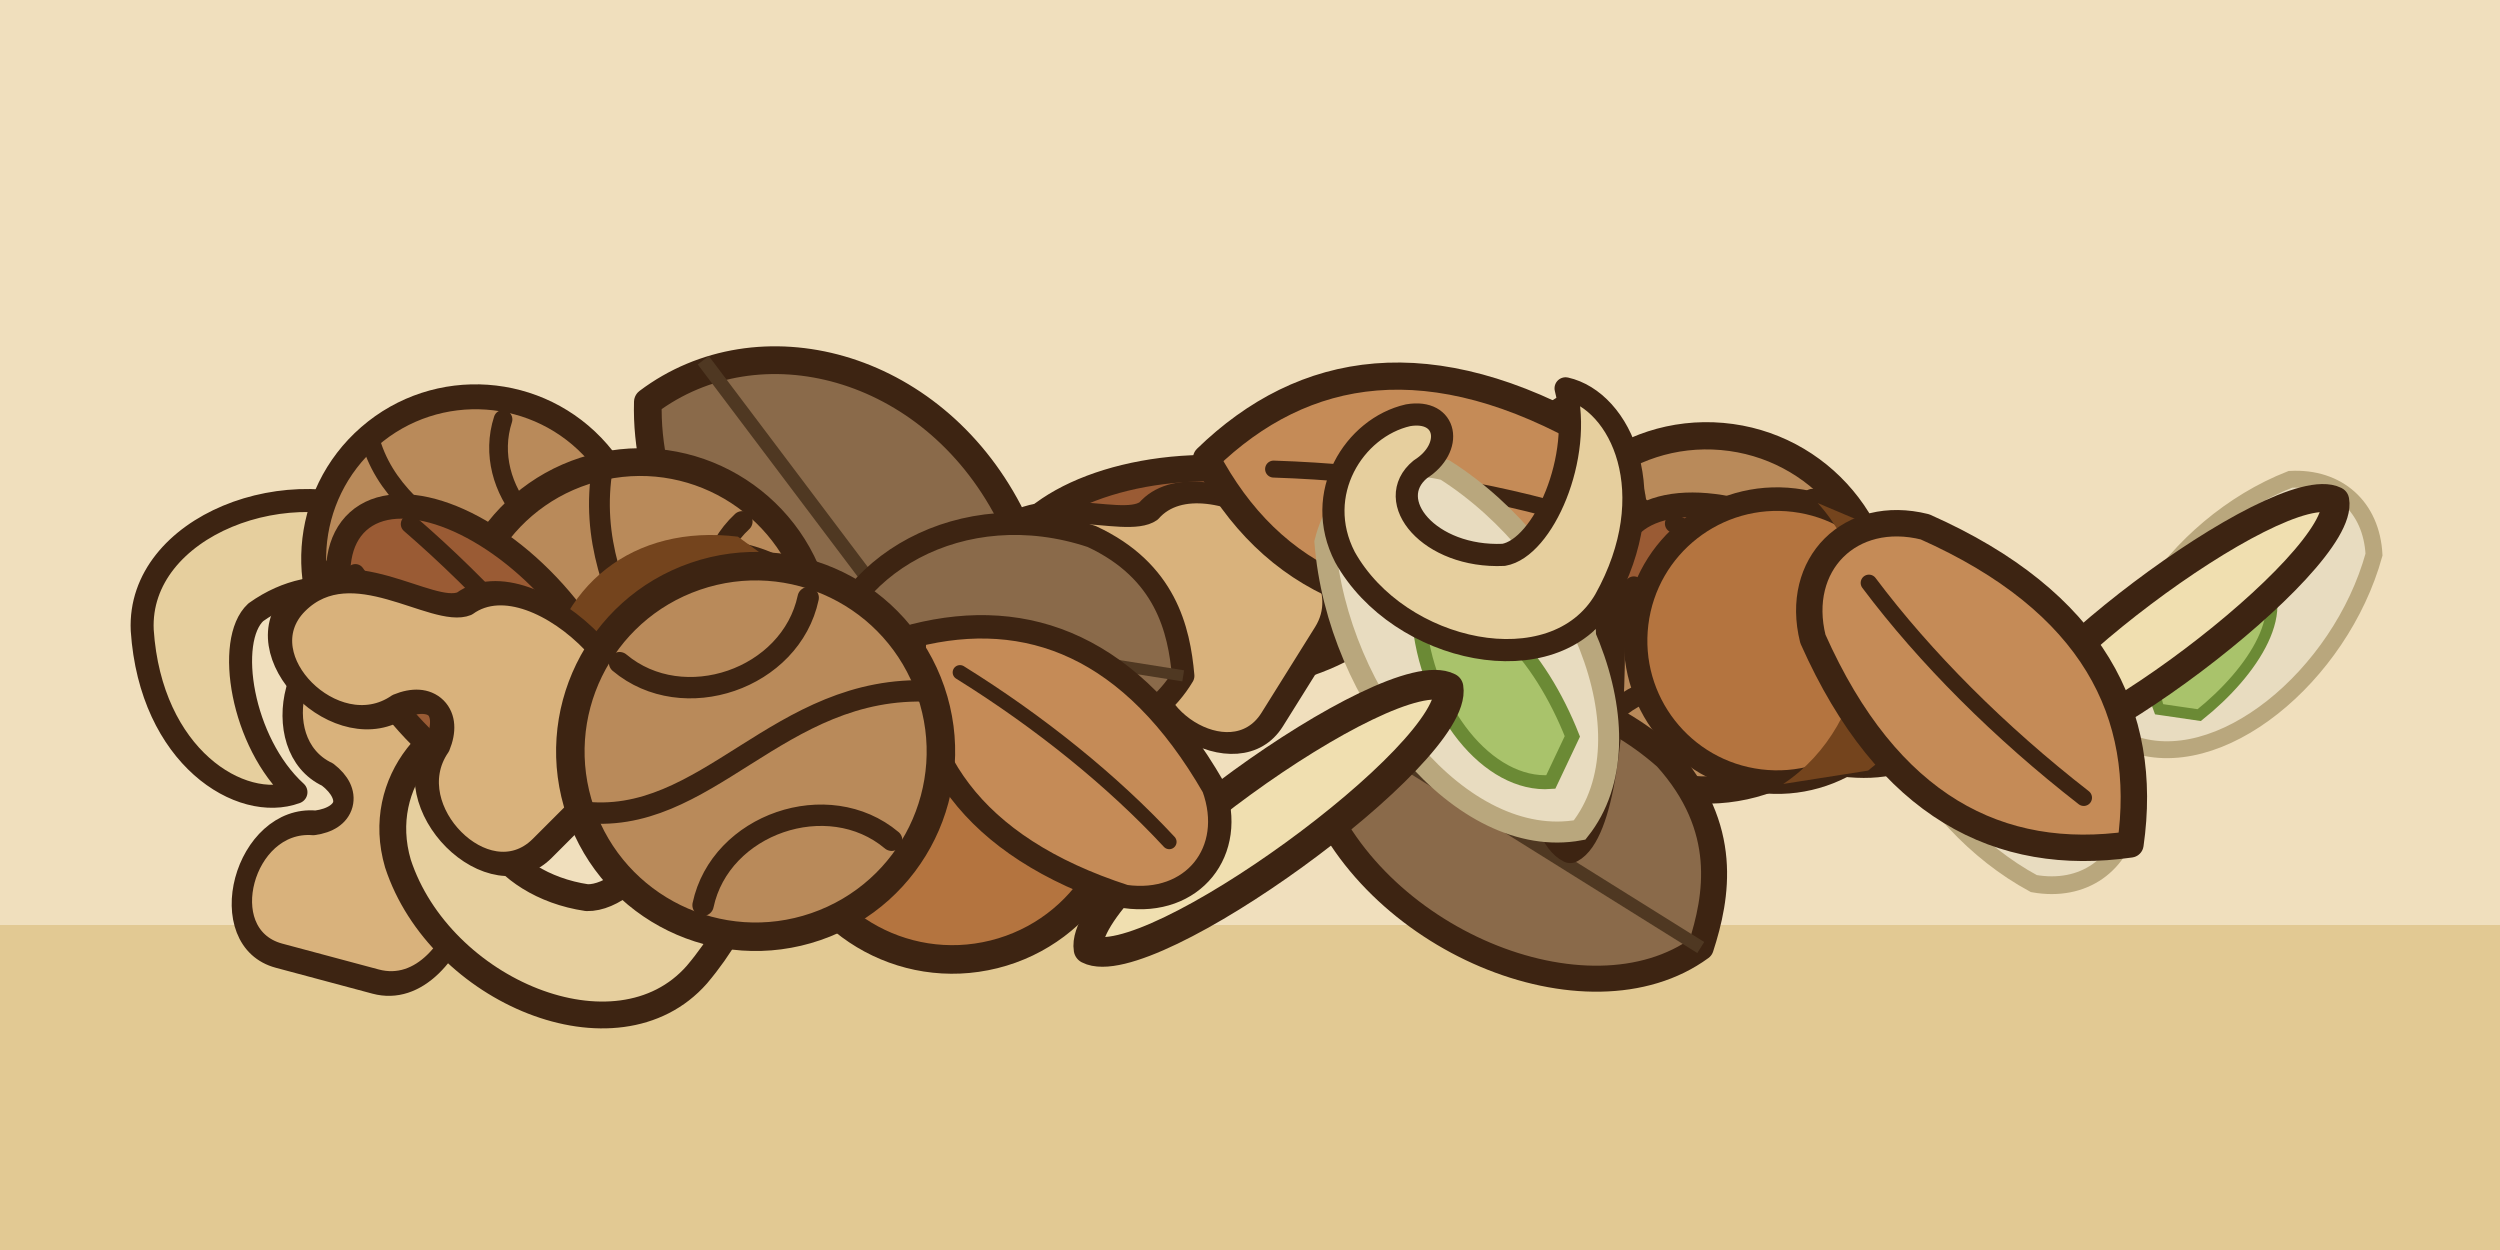
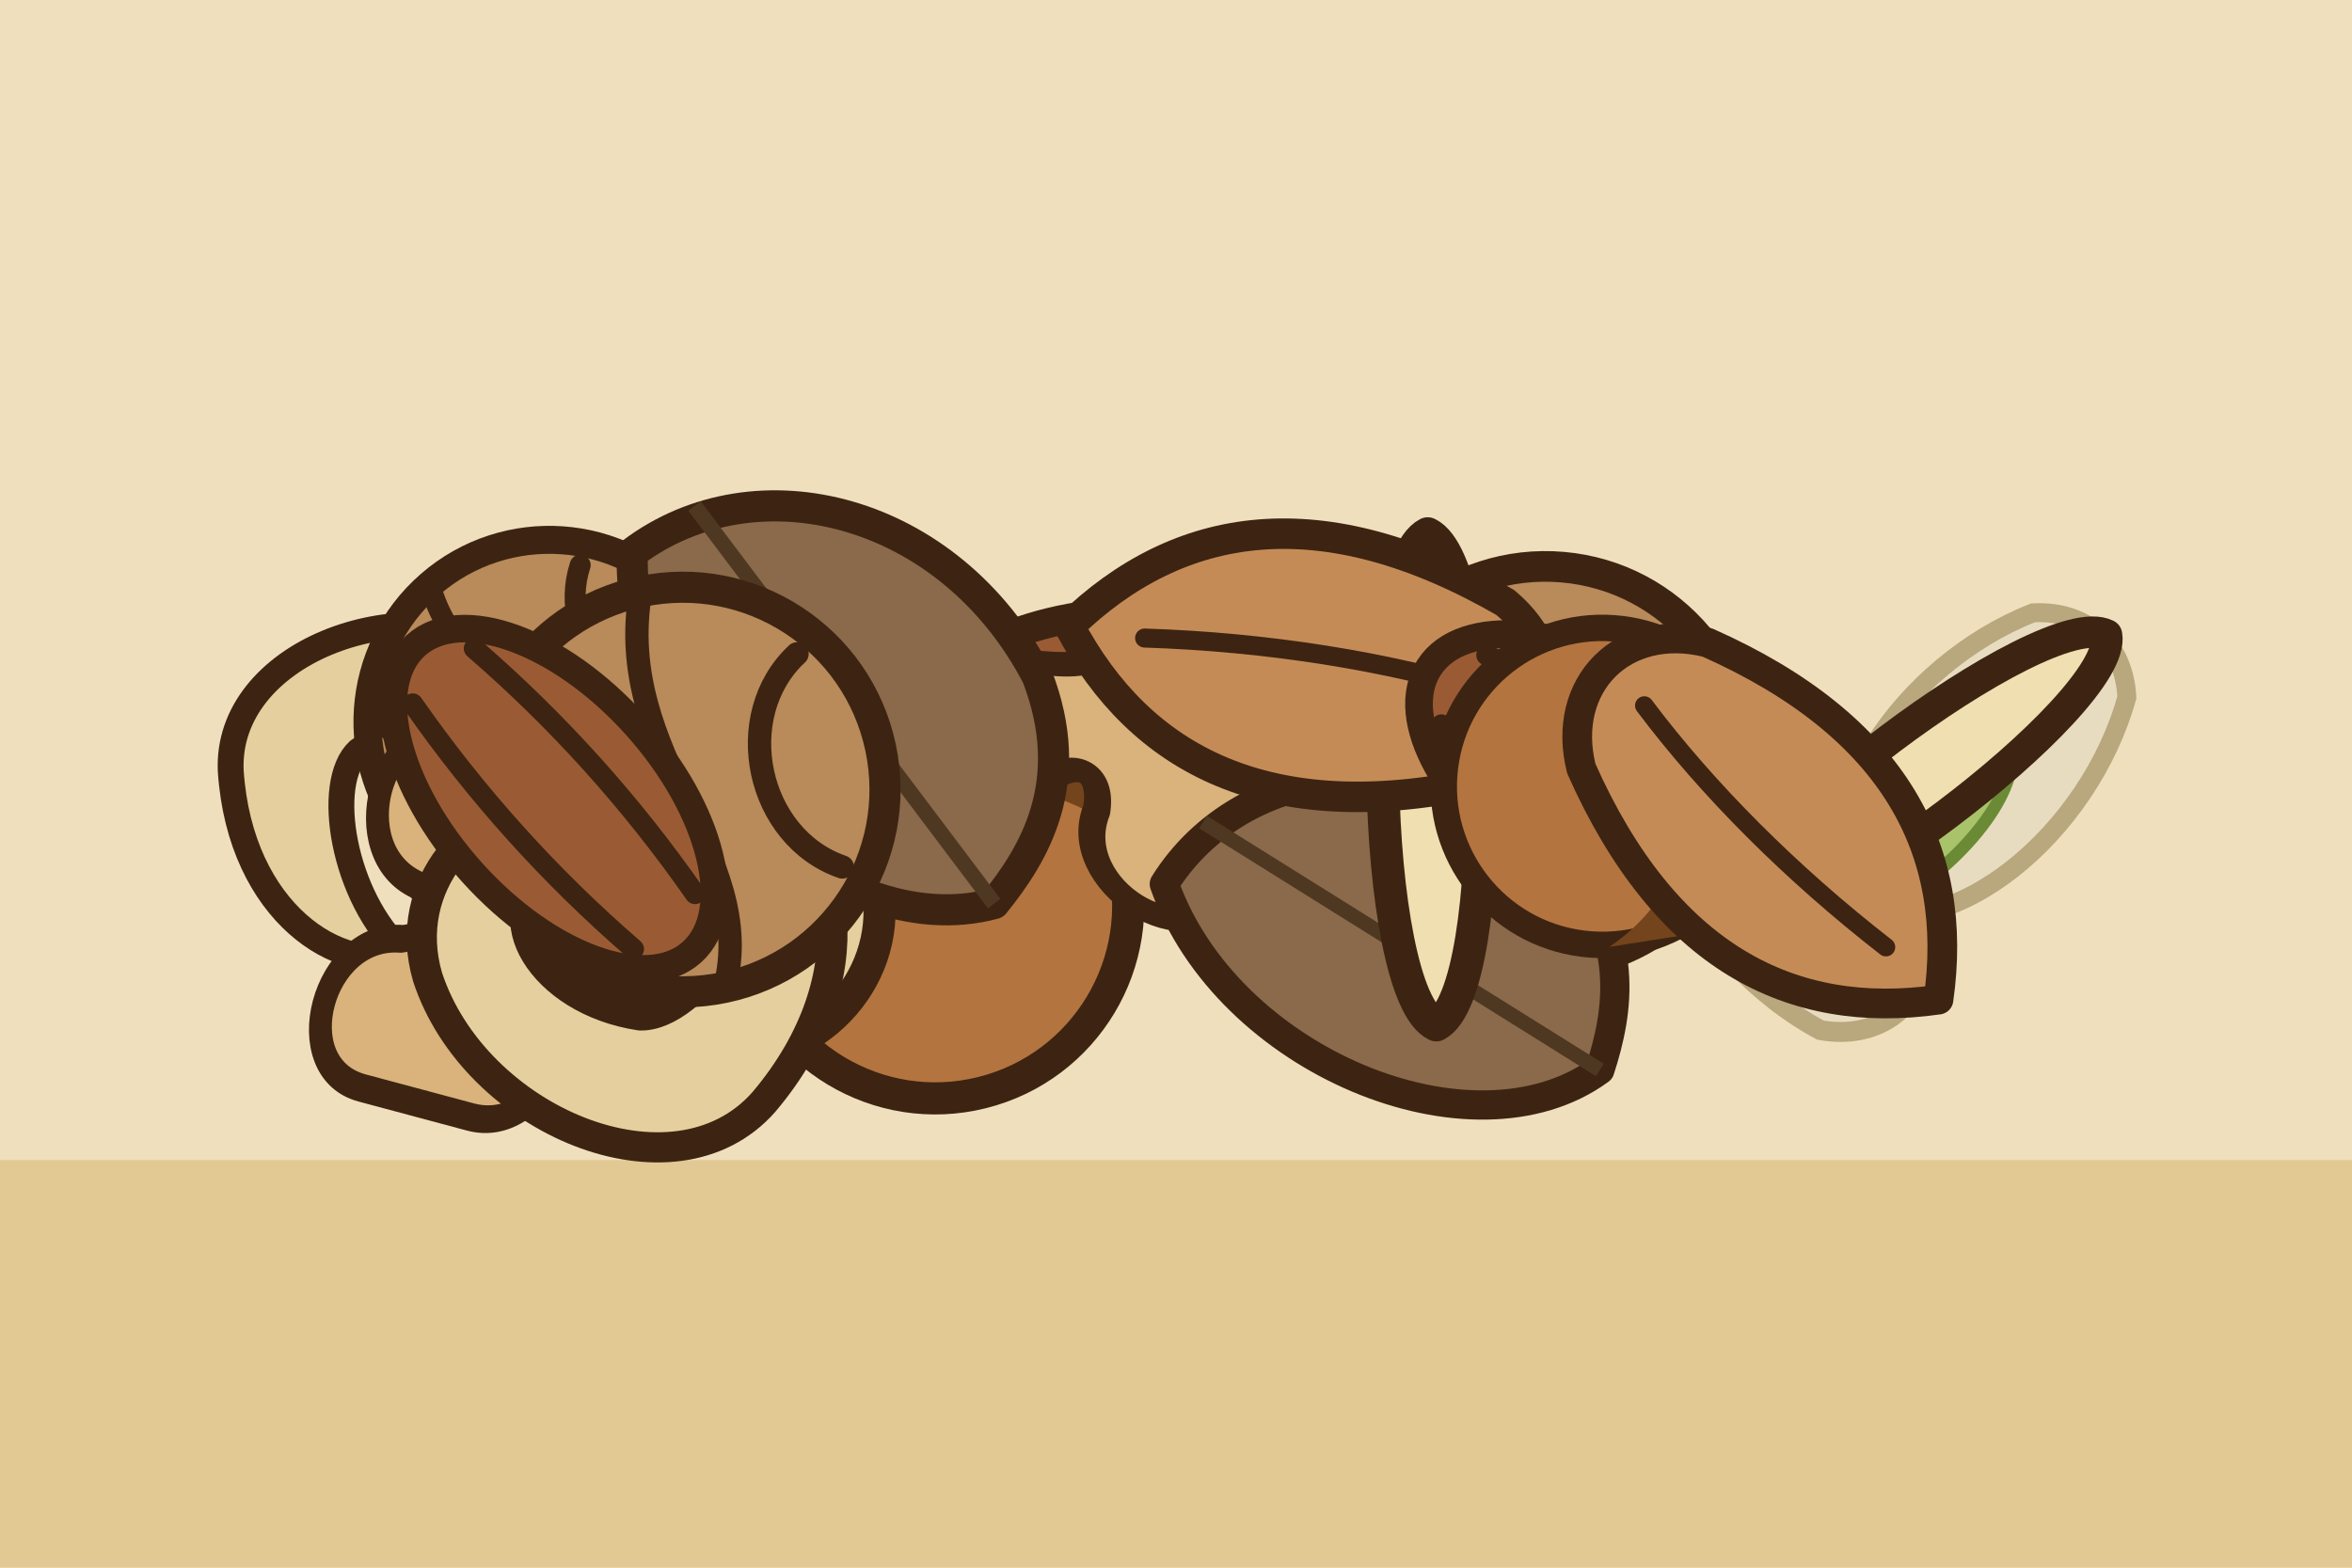
- <svg xmlns="http://www.w3.org/2000/svg" width="1200" height="600" viewBox="0 0 1200 600" role="img" aria-hidden="true">
-   <rect width="1200" height="600" fill="#f0dfbd" />
-   <rect y="444" width="1200" height="156" fill="#e2c993" />
-   <g transform="translate(494.3 308.8) rotate(234) scale(2.93)">
+ <svg xmlns="http://www.w3.org/2000/svg" width="1200" height="800" viewBox="0 0 1200 800" role="img" aria-hidden="true">
+   <rect width="1200" height="800" fill="#f0dfbd" />
+   <rect y="592" width="1200" height="208" fill="#e2c993" />
+   <g transform="translate(509.1 401.6) rotate(234) scale(3.50)">
    <path d="M0-34C16-22 22-4 12 22 6 32-6 32-12 22-22-4-16-22 0-34Z" fill="#c58b57" stroke="#3d2412" stroke-width="4" stroke-linejoin="round" />
    <path d="M0-24C2-8 2 8 0 22" stroke="#3d2412" stroke-width="2.5" stroke-linecap="round" fill="none" />
  </g>
-   <g transform="translate(142.6 313.1) rotate(351) scale(2.76)">
+   <g transform="translate(206.6 406.1) rotate(351) scale(3.30)">
    <path d="M-26-8C-24-26 4-32 20-20 30-12 28 2 20 8 14 12 10 6 14 0 18-8 6-14-6-8-12-4-12 14-4 24-14 26-28 14-26-8Z" fill="#e6cf9e" stroke="#3d2412" stroke-width="4" stroke-linejoin="round" />
  </g>
-   <g transform="translate(819.2 294.2) rotate(95) scale(3.27)">
+   <g transform="translate(788.5 390.7) rotate(95) scale(3.91)">
    <circle r="26" fill="#b98a5a" stroke="#3d2412" stroke-width="4" stroke-linejoin="round" />
    <path d="M0-26C-8-10 8 6 0 26M-18-14C-8-8-8 8-18 14M18-14C8-8 8 8 18 14" stroke="#3d2412" stroke-width="3" stroke-linecap="round" fill="none" />
  </g>
-   <g transform="translate(577.9 275.6) rotate(89) scale(3.18)">
+   <g transform="translate(581.0 373.0) rotate(89) scale(3.80)">
    <ellipse rx="16" ry="30" fill="#9a5b34" stroke="#3d2412" stroke-width="4" stroke-linejoin="round" />
    <path d="M-6-24C-8-8-8 8-6 24M6-24C8-8 8 8 6 24" stroke="#3d2412" stroke-width="3" stroke-linecap="round" fill="none" />
  </g>
-   <g transform="translate(457.2 378.2) rotate(346) scale(3.43)">
+   <g transform="translate(477.2 462.1) rotate(346) scale(4.10)">
    <circle r="24" fill="#b4743f" stroke="#3d2412" stroke-width="4" stroke-linejoin="round" />
    <path d="M-24-4C-12-18 12-18 24-4L20-18C8-30-8-30-20-18Z" fill="#74441d" />
  </g>
-   <g transform="translate(556.5 282.9) rotate(212) scale(3.04)">
+   <g transform="translate(562.6 381.0) rotate(212) scale(3.63)">
    <path d="M-26-10C-26-24-6-24-4-10-2-4 2-4 4-10 6-24 26-24 26-10 26 4 10 6 8 12 6 28-26 28-26 10Z" transform="scale(1 .8)" fill="#d9b27c" stroke="#3d2412" stroke-width="4" stroke-linejoin="round" />
  </g>
-   <g transform="translate(726.4 398.6) rotate(122) scale(3.12)">
+   <g transform="translate(708.7 478.8) rotate(122) scale(3.73)">
    <path d="M0-34C20-26 26 10 10 30-10 30-26 10-22-14-18-28-8-32 0-34Z" fill="#8a6a4a" stroke="#3d2412" stroke-width="4" stroke-linejoin="round" />
    <path d="M0-34L0 30" stroke="#4f3822" stroke-width="2" />
  </g>
-   <g transform="translate(1076.1 296.3) rotate(222) scale(2.70)">
+   <g transform="translate(1009.5 391.7) rotate(222) scale(3.22)">
    <path d="M0-30C16-24 20 4 10 24 4 30-4 30-10 24-20 4-16-24 0-30Z" fill="#e8dcc0" stroke="#b9a77d" stroke-width="3" />
    <path d="M0-22C8-18 10-4 4 8-6 8-8-6-6-18Z" fill="#a9c36b" stroke="#6b8a35" stroke-width="2" />
  </g>
-   <g transform="translate(751.9 302.3) rotate(359) scale(3.50)">
+   <g transform="translate(730.6 397.7) rotate(359) scale(4.18)">
    <path d="M0-30C8-26 8 26 0 30-8 26-8-26 0-30Z" fill="#f0dfb0" stroke="#3d2412" stroke-width="4" stroke-linejoin="round" />
  </g>
-   <g transform="translate(688.6 237.4) rotate(279) scale(3.26)">
+   <g transform="translate(676.2 340.2) rotate(279) scale(3.89)">
    <path d="M0-34C16-22 22-4 12 22 6 32-6 32-12 22-22-4-16-22 0-34Z" fill="#c58b57" stroke="#3d2412" stroke-width="4" stroke-linejoin="round" />
    <path d="M0-24C2-8 2 8 0 22" stroke="#3d2412" stroke-width="2.5" stroke-linecap="round" fill="none" />
  </g>
-   <g transform="translate(288.2 385.7) rotate(29) scale(3.43)">
+   <g transform="translate(331.8 468.5) rotate(29) scale(4.09)">
    <path d="M-26-8C-24-26 4-32 20-20 30-12 28 2 20 8 14 12 10 6 14 0 18-8 6-14-6-8-12-4-12 14-4 24-14 26-28 14-26-8Z" fill="#e6cf9e" stroke="#3d2412" stroke-width="4" stroke-linejoin="round" />
  </g>
-   <g transform="translate(228.3 268.2) rotate(319) scale(2.99)">
+   <g transform="translate(280.3 368.3) rotate(319) scale(3.57)">
    <circle r="26" fill="#b98a5a" stroke="#3d2412" stroke-width="4" stroke-linejoin="round" />
    <path d="M0-26C-8-10 8 6 0 26M-18-14C-8-8-8 8-18 14M18-14C8-8 8 8 18 14" stroke="#3d2412" stroke-width="3" stroke-linecap="round" fill="none" />
  </g>
-   <g transform="translate(853.5 304.9) rotate(123) scale(2.96)">
+   <g transform="translate(818.0 398.2) rotate(123) scale(3.53)">
    <ellipse rx="16" ry="30" fill="#9a5b34" stroke="#3d2412" stroke-width="4" stroke-linejoin="round" />
    <path d="M-6-24C-8-8-8 8-6 24M6-24C8-8 8 8 6 24" stroke="#3d2412" stroke-width="3" stroke-linecap="round" fill="none" />
  </g>
-   <g transform="translate(853.0 307.5) rotate(97) scale(2.83)">
+   <g transform="translate(817.5 401.3) rotate(97) scale(3.37)">
    <circle r="24" fill="#b4743f" stroke="#3d2412" stroke-width="4" stroke-linejoin="round" />
    <path d="M-24-4C-12-18 12-18 24-4L20-18C8-30-8-30-20-18Z" fill="#74441d" />
  </g>
-   <g transform="translate(177.3 389.6) rotate(285) scale(3.00)">
+   <g transform="translate(236.5 472.7) rotate(285) scale(3.58)">
    <path d="M-26-10C-26-24-6-24-4-10-2-4 2-4 4-10 6-24 26-24 26-10 26 4 10 6 8 12 6 28-26 28-26 10Z" transform="scale(1 .8)" fill="#d9b27c" stroke="#3d2412" stroke-width="4" stroke-linejoin="round" />
  </g>
-   <g transform="translate(397.7 252.7) rotate(143) scale(3.33)">
+   <g transform="translate(426.0 353.3) rotate(143) scale(3.97)">
    <path d="M0-34C20-26 26 10 10 30-10 30-26 10-22-14-18-28-8-32 0-34Z" fill="#8a6a4a" stroke="#3d2412" stroke-width="4" stroke-linejoin="round" />
    <path d="M0-34L0 30" stroke="#4f3822" stroke-width="2" />
  </g>
-   <g transform="translate(960.4 352.0) rotate(325) scale(2.84)">
+   <g transform="translate(909.9 439.6) rotate(325) scale(3.39)">
    <path d="M0-30C16-24 20 4 10 24 4 30-4 30-10 24-20 4-16-24 0-30Z" fill="#e8dcc0" stroke="#b9a77d" stroke-width="3" />
    <path d="M0-22C8-18 10-4 4 8-6 8-8-6-6-18Z" fill="#a9c36b" stroke="#6b8a35" stroke-width="2" />
  </g>
-   <g transform="translate(1040.4 300.9) rotate(53) scale(3.36)">
+   <g transform="translate(978.7 396.4) rotate(53) scale(4.01)">
    <path d="M0-30C8-26 8 26 0 30-8 26-8-26 0-30Z" fill="#f0dfb0" stroke="#3d2412" stroke-width="4" stroke-linejoin="round" />
  </g>
-   <g transform="translate(946.4 329.1) rotate(135) scale(3.17)">
+   <g transform="translate(897.9 419.0) rotate(135) scale(3.79)">
    <path d="M0-34C16-22 22-4 12 22 6 32-6 32-12 22-22-4-16-22 0-34Z" fill="#c58b57" stroke="#3d2412" stroke-width="4" stroke-linejoin="round" />
    <path d="M0-24C2-8 2 8 0 22" stroke="#3d2412" stroke-width="2.5" stroke-linecap="round" fill="none" />
  </g>
-   <g transform="translate(280.7 398.7) rotate(215) scale(3.22)">
+   <g transform="translate(325.4 479.7) rotate(215) scale(3.85)">
    <path d="M-26-8C-24-26 4-32 20-20 30-12 28 2 20 8 14 12 10 6 14 0 18-8 6-14-6-8-12-4-12 14-4 24-14 26-28 14-26-8Z" fill="#e6cf9e" stroke="#3d2412" stroke-width="4" stroke-linejoin="round" />
  </g>
-   <g transform="translate(307.3 308.4) rotate(168) scale(3.33)">
+   <g transform="translate(348.3 402.9) rotate(168) scale(3.97)">
    <circle r="26" fill="#b98a5a" stroke="#3d2412" stroke-width="4" stroke-linejoin="round" />
    <path d="M0-26C-8-10 8 6 0 26M-18-14C-8-8-8 8-18 14M18-14C8-8 8 8 18 14" stroke="#3d2412" stroke-width="3" stroke-linecap="round" fill="none" />
  </g>
-   <g transform="translate(230.9 315.8) rotate(138) scale(2.94)">
+   <g transform="translate(282.6 407.6) rotate(138) scale(3.51)">
    <ellipse rx="16" ry="30" fill="#9a5b34" stroke="#3d2412" stroke-width="4" stroke-linejoin="round" />
    <path d="M-6-24C-8-8-8 8-6 24M6-24C8-8 8 8 6 24" stroke="#3d2412" stroke-width="3" stroke-linecap="round" fill="none" />
  </g>
-   <g transform="translate(340.3 336.3) rotate(322) scale(2.97)">
-     <circle r="24" fill="#b4743f" stroke="#3d2412" stroke-width="4" stroke-linejoin="round" />
-     <path d="M-24-4C-12-18 12-18 24-4L20-18C8-30-8-30-20-18Z" fill="#74441d" />
-   </g>
-   <g transform="translate(219.3 329.8) rotate(225) scale(3.22)">
-     <path d="M-26-10C-26-24-6-24-4-10-2-4 2-4 4-10 6-24 26-24 26-10 26 4 10 6 8 12 6 28-26 28-26 10Z" transform="scale(1 .8)" fill="#d9b27c" stroke="#3d2412" stroke-width="4" stroke-linejoin="round" />
-   </g>
-   <g transform="translate(477.6 310.1) rotate(99) scale(2.69)">
-     <path d="M0-34C20-26 26 10 10 30-10 30-26 10-22-14-18-28-8-32 0-34Z" fill="#8a6a4a" stroke="#3d2412" stroke-width="4" stroke-linejoin="round" />
-     <path d="M0-34L0 30" stroke="#4f3822" stroke-width="2" />
-   </g>
-   <g transform="translate(706.3 312.0) rotate(149) scale(3.36)">
-     <path d="M0-30C16-24 20 4 10 24 4 30-4 30-10 24-20 4-16-24 0-30Z" fill="#e8dcc0" stroke="#b9a77d" stroke-width="3" />
-     <path d="M0-22C8-18 10-4 4 8-6 8-8-6-6-18Z" fill="#a9c36b" stroke="#6b8a35" stroke-width="2" />
-   </g>
-   <g transform="translate(608.9 392.8) rotate(54) scale(3.56)">
-     <path d="M0-30C8-26 8 26 0 30-8 26-8-26 0-30Z" fill="#f0dfb0" stroke="#3d2412" stroke-width="4" stroke-linejoin="round" />
-   </g>
-   <g transform="translate(513.2 365.2) rotate(309) scale(2.81)">
-     <path d="M0-34C16-22 22-4 12 22 6 32-6 32-12 22-22-4-16-22 0-34Z" fill="#c58b57" stroke="#3d2412" stroke-width="4" stroke-linejoin="round" />
-     <path d="M0-24C2-8 2 8 0 22" stroke="#3d2412" stroke-width="2.5" stroke-linecap="round" fill="none" />
-   </g>
-   <g transform="translate(715.8 240.4) rotate(204) scale(2.66)">
-     <path d="M-26-8C-24-26 4-32 20-20 30-12 28 2 20 8 14 12 10 6 14 0 18-8 6-14-6-8-12-4-12 14-4 24-14 26-28 14-26-8Z" fill="#e6cf9e" stroke="#3d2412" stroke-width="4" stroke-linejoin="round" />
-   </g>
-   <g transform="translate(362.7 360.7) rotate(251) scale(3.42)">
-     <circle r="26" fill="#b98a5a" stroke="#3d2412" stroke-width="4" stroke-linejoin="round" />
-     <path d="M0-26C-8-10 8 6 0 26M-18-14C-8-8-8 8-18 14M18-14C8-8 8 8 18 14" stroke="#3d2412" stroke-width="3" stroke-linecap="round" fill="none" />
-   </g>
</svg>
